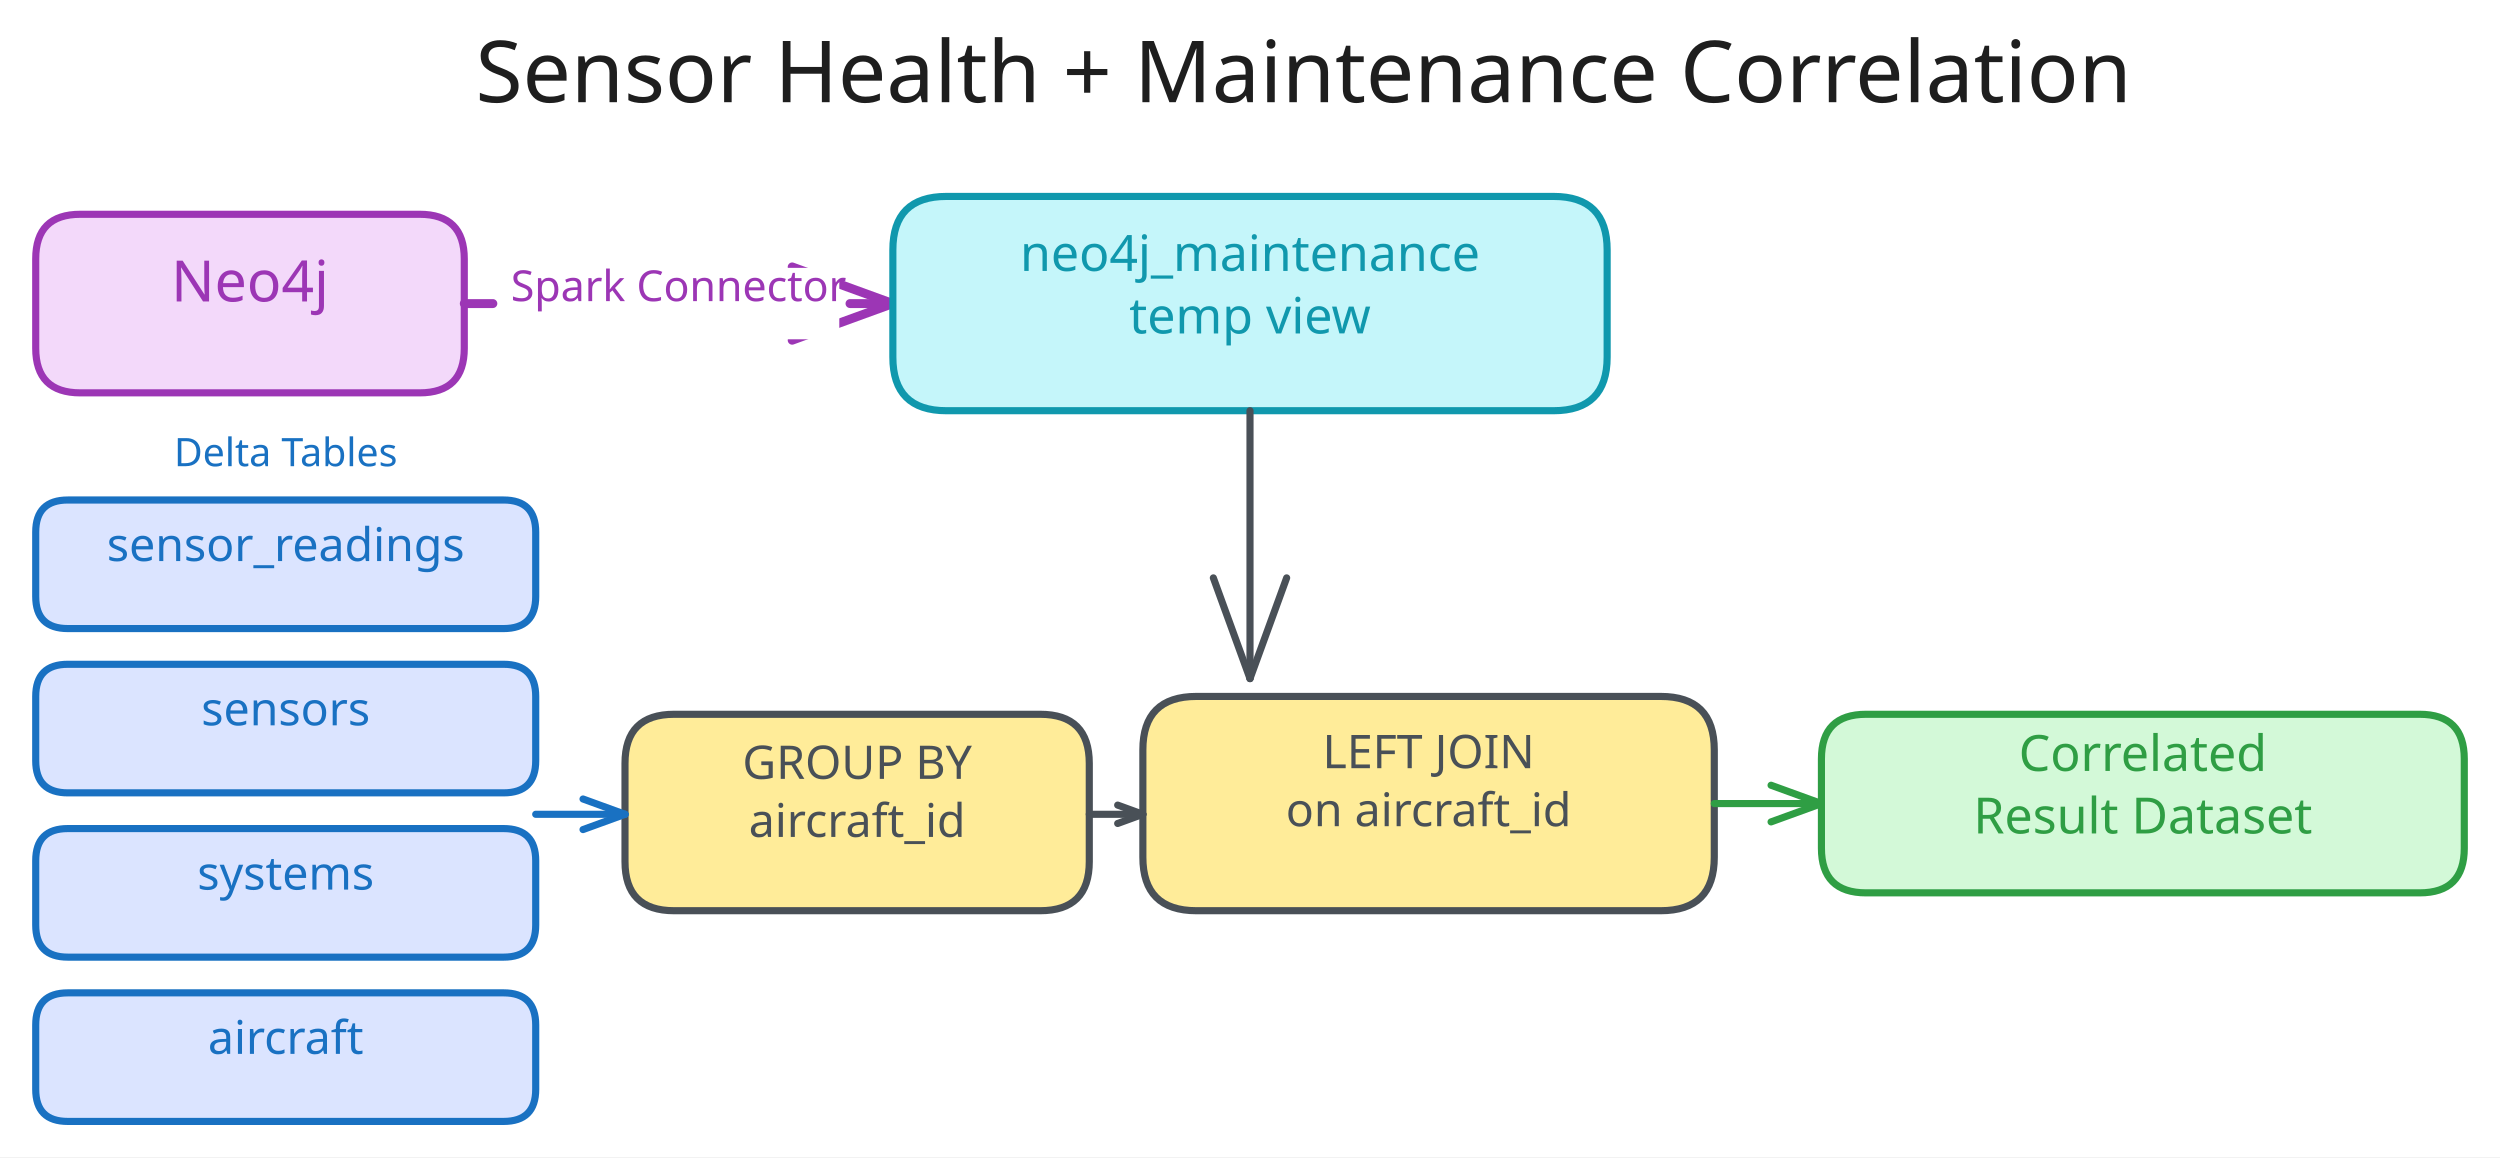
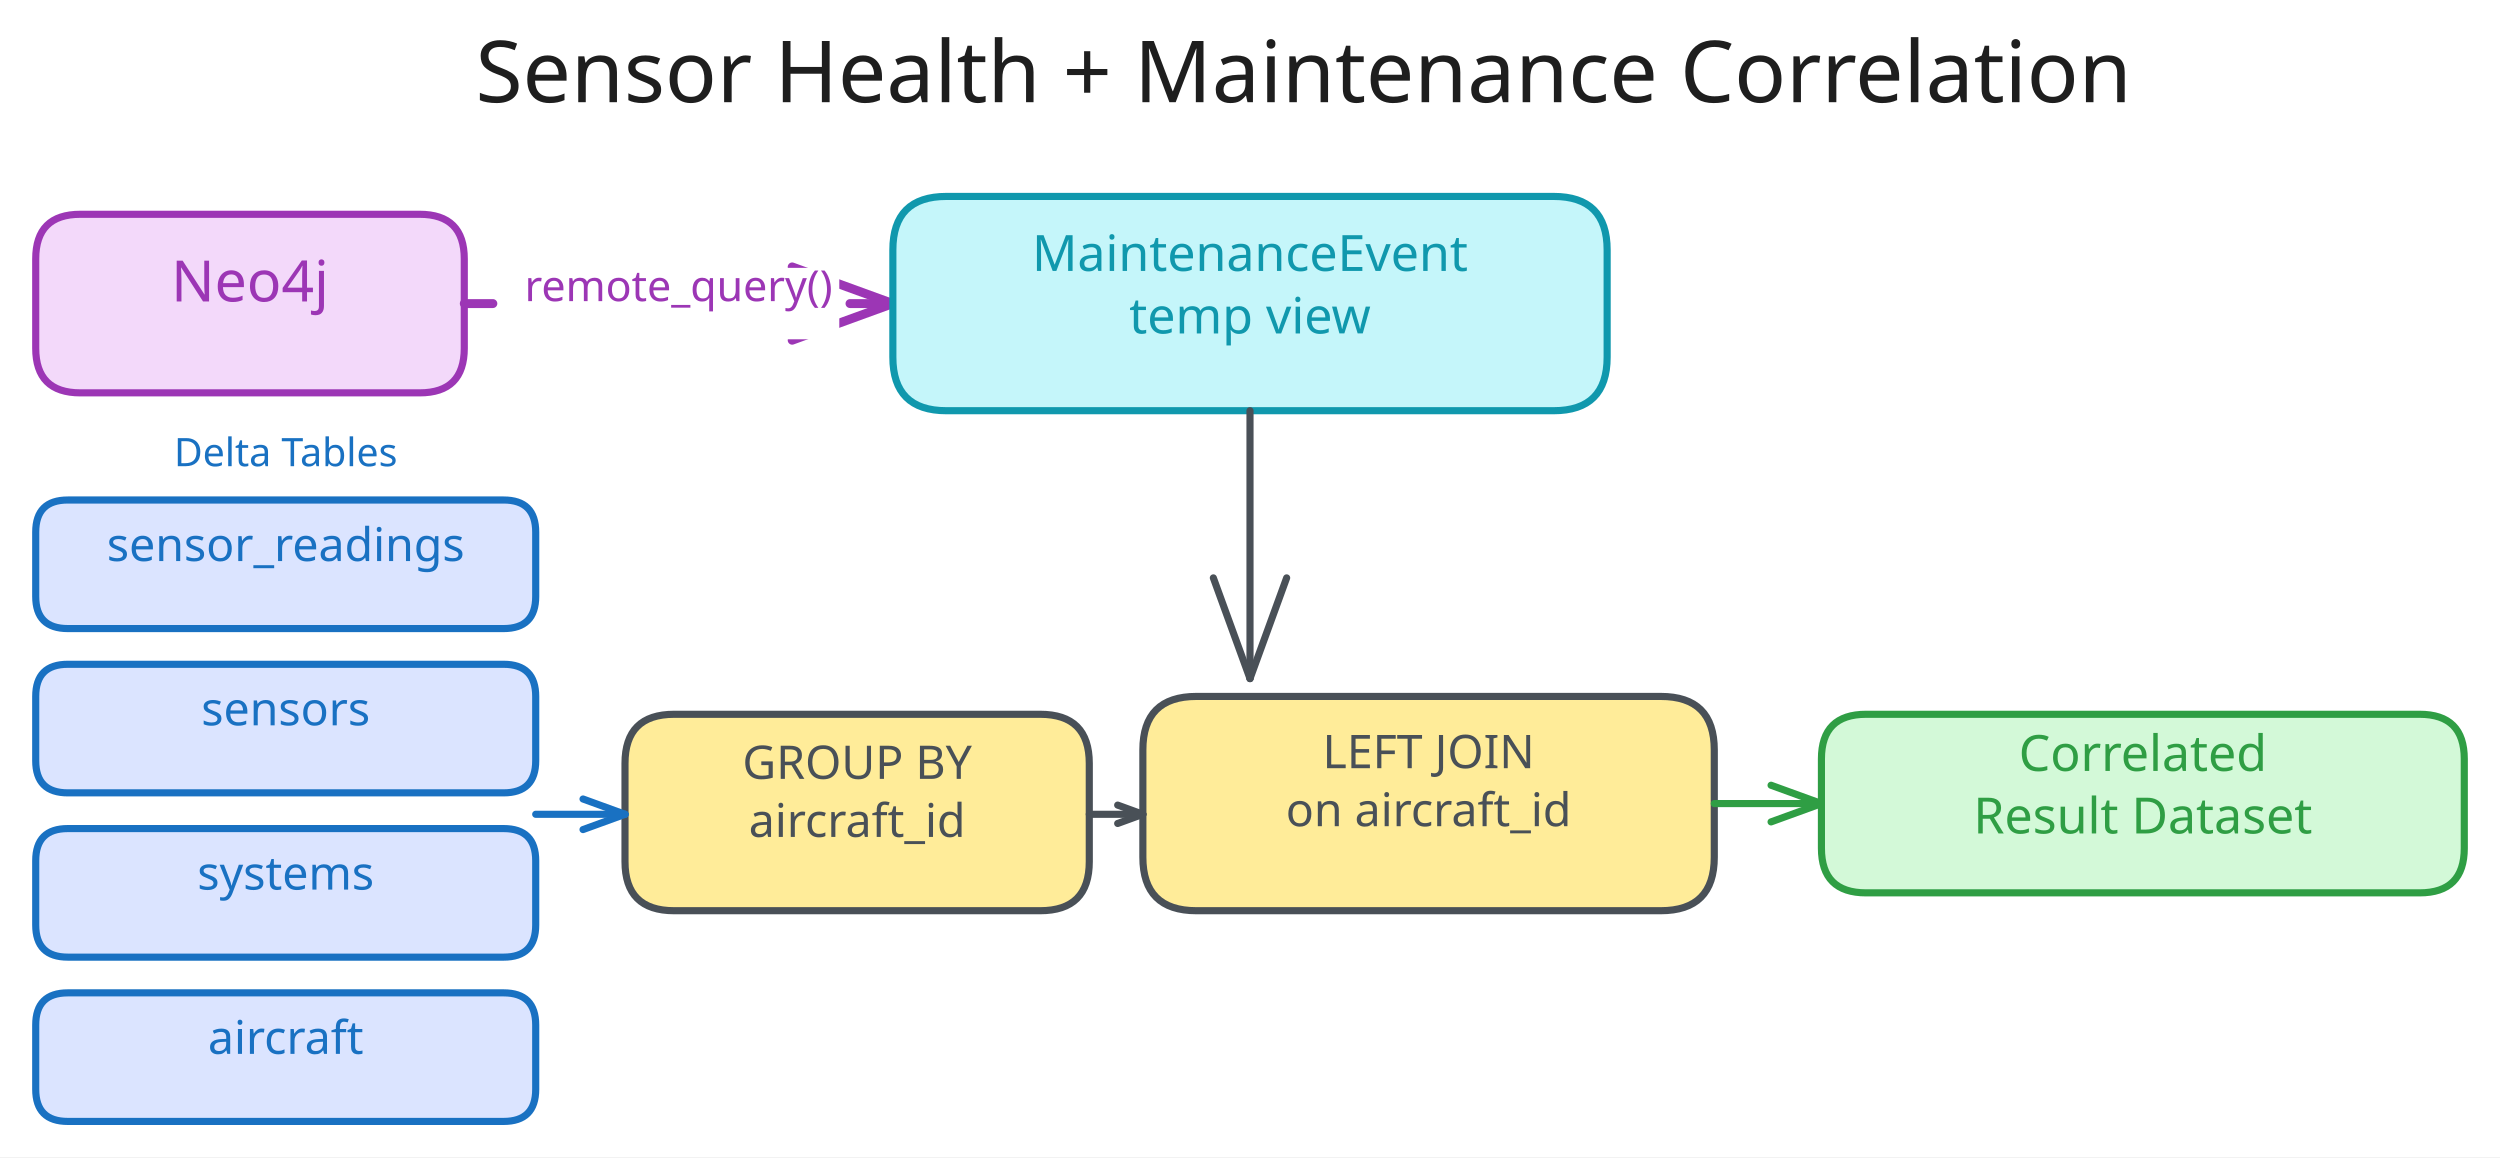
<svg xmlns="http://www.w3.org/2000/svg" version="1.1" viewBox="0 0 700 324" width="700" height="324">
  <defs>
    <style class="style-fonts">
      @font-face {
        font-family: "Virgil";
        src: url("https://unpkg.com/@excalidraw/excalidraw@undefined/dist/excalidraw-assets/Virgil.woff2");
      }
      @font-face {
        font-family: "Cascadia";
        src: url("https://unpkg.com/@excalidraw/excalidraw@undefined/dist/excalidraw-assets/Cascadia.woff2");
      }
      @font-face {
        font-family: "Assistant";
        src: url("https://unpkg.com/@excalidraw/excalidraw@undefined/dist/excalidraw-assets/Assistant-Regular.woff2");
      }
    </style>
  </defs>
  <rect x="0" y="0" width="700" height="324" fill="#ffffff" />
  <g transform="translate(140 10) rotate(0 225 15)">
    <text x="225" y="0" font-family="Segoe UI Emoji" font-size="24px" fill="#1e1e1e" text-anchor="middle" style="white-space: pre;" direction="ltr" dominant-baseline="text-before-edge">Sensor Health + Maintenance Correlation</text>
  </g>
  <g stroke-linecap="round" transform="translate(10 60) rotate(0 60 25)">
    <path d="M12.5 0 C39.91 0, 67.31 0, 107.5 0 C115.83 0, 120 4.17, 120 12.5 C120 18.41, 120 24.32, 120 37.5 C120 45.83, 115.83 50, 107.5 50 C81.98 50, 56.46 50, 12.5 50 C4.17 50, 0 45.83, 0 37.5 C0 28.95, 0 20.39, 0 12.5 C0 4.17, 4.17 0, 12.5 0" stroke="none" stroke-width="0" fill="#f3d9fa" />
    <path d="M12.5 0 C36.21 0, 59.92 0, 107.5 0 M12.5 0 C43.43 0, 74.36 0, 107.5 0 M107.5 0 C115.83 0, 120 4.17, 120 12.5 M107.5 0 C115.83 0, 120 4.17, 120 12.5 M120 12.5 C120 19.14, 120 25.78, 120 37.5 M120 12.5 C120 22.05, 120 31.61, 120 37.5 M120 37.5 C120 45.83, 115.83 50, 107.5 50 M120 37.5 C120 45.83, 115.83 50, 107.5 50 M107.5 50 C81 50, 54.49 50, 12.5 50 M107.5 50 C82.35 50, 57.21 50, 12.5 50 M12.5 50 C4.17 50, 0 45.83, 0 37.5 M12.5 50 C4.17 50, 0 45.83, 0 37.5 M0 37.5 C0 29.87, 0 22.23, 0 12.5 M0 37.5 C0 32.01, 0 26.52, 0 12.5 M0 12.5 C0 4.17, 4.17 0, 12.5 0 M0 12.5 C0 4.17, 4.17 0, 12.5 0" stroke="#9c36b5" stroke-width="2" fill="none" />
  </g>
  <g transform="translate(20 72) rotate(0 50 13)">
    <text x="50" y="0" font-family="Segoe UI Emoji" font-size="16px" fill="#9c36b5" text-anchor="middle" style="white-space: pre;" direction="ltr" dominant-baseline="text-before-edge">Neo4j</text>
  </g>
  <g mask="url(#mask-arrow_neo4j_to_spark)" stroke-linecap="round">
    <g transform="translate(130 85) rotate(0 60 0)">
      <path d="M0 0 C20 0, 100 0, 120 0" stroke="#9c36b5" stroke-width="2.5" fill="none" stroke-dasharray="8 10" />
    </g>
    <g transform="translate(130 85) rotate(0 60 0)">
      <path d="M91.81 10.26 C98.84 7.7, 105.88 5.14, 120 0" stroke="#9c36b5" stroke-width="2.5" fill="none" />
    </g>
    <g transform="translate(130 85) rotate(0 60 0)">
      <path d="M91.81 -10.26 C98.84 -7.7, 105.88 -5.14, 120 0" stroke="#9c36b5" stroke-width="2.5" fill="none" />
    </g>
  </g>
  <mask id="mask-arrow_neo4j_to_spark">
    <rect x="0" y="0" fill="#fff" width="350" height="185" />
    <rect x="145" y="75" fill="#000" width="90" height="20" opacity="1" />
  </mask>
  <g transform="translate(145 75) rotate(0 45 10)">
-     <text x="45" y="0" font-family="Segoe UI Emoji" font-size="12px" fill="#9c36b5" text-anchor="middle" style="white-space: pre;" direction="ltr" dominant-baseline="text-before-edge">Spark Connector</text>
+     <text x="45" y="0" font-family="Segoe UI Emoji" font-size="12px" fill="#9c36b5" text-anchor="middle" style="white-space: pre;" direction="ltr" dominant-baseline="text-before-edge">remote_query()</text>
  </g>
  <g stroke-linecap="round" transform="translate(250 55) rotate(0 100 30)">
    <path d="M15 0 C77.63 0, 140.26 0, 185 0 C195 0, 200 5, 200 15 C200 25.14, 200 35.27, 200 45 C200 55, 195 60, 185 60 C149.25 60, 113.49 60, 15 60 C5 60, 0 55, 0 45 C0 35.55, 0 26.1, 0 15 C0 5, 5 0, 15 0" stroke="none" stroke-width="0" fill="#c5f6fa" />
    <path d="M15 0 C57.43 0, 99.86 0, 185 0 M15 0 C51.31 0, 87.61 0, 185 0 M185 0 C195 0, 200 5, 200 15 M185 0 C195 0, 200 5, 200 15 M200 15 C200 25.07, 200 35.14, 200 45 M200 15 C200 25.21, 200 35.41, 200 45 M200 45 C200 55, 195 60, 185 60 M200 45 C200 55, 195 60, 185 60 M185 60 C126.91 60, 68.83 60, 15 60 M185 60 C129.25 60, 73.49 60, 15 60 M15 60 C5 60, 0 55, 0 45 M15 60 C5 60, 0 55, 0 45 M0 45 C0 37.42, 0 29.84, 0 15 M0 45 C0 35.24, 0 25.48, 0 15 M0 15 C0 5, 5 0, 15 0 M0 15 C0 5, 5 0, 15 0" stroke="#1098ad" stroke-width="2" fill="none" />
  </g>
  <g transform="translate(260 65) rotate(0 90 20)">
-     <text x="90" y="0" font-family="Segoe UI Emoji" font-size="14px" fill="#1098ad" text-anchor="middle" style="white-space: pre;" direction="ltr" dominant-baseline="text-before-edge">neo4j_maintenance</text>
+     <text x="90" y="0" font-family="Segoe UI Emoji" font-size="14px" fill="#1098ad" text-anchor="middle" style="white-space: pre;" direction="ltr" dominant-baseline="text-before-edge">MaintenanceEvent</text>
    <text x="90" y="17.5" font-family="Segoe UI Emoji" font-size="14px" fill="#1098ad" text-anchor="middle" style="white-space: pre;" direction="ltr" dominant-baseline="text-before-edge">temp view</text>
  </g>
  <g stroke-linecap="round">
    <g transform="translate(350 115) rotate(0 0 37.5)">
      <path d="M0 0 C0 12.5, 0 62.5, 0 75 M0 0 C0 12.5, 0 62.5, 0 75" stroke="#495057" stroke-width="2" fill="none" />
    </g>
    <g transform="translate(350 115) rotate(0 0 37.5)">
      <path d="M-10.26 46.81 C-7.7 53.85, -5.14 60.88, 0 75 M-10.26 46.81 C-6.59 56.89, -2.92 66.97, 0 75" stroke="#495057" stroke-width="2" fill="none" />
    </g>
    <g transform="translate(350 115) rotate(0 0 37.5)">
      <path d="M10.26 46.81 C7.7 53.85, 5.14 60.88, 0 75 M10.26 46.81 C6.59 56.89, 2.92 66.97, 0 75" stroke="#495057" stroke-width="2" fill="none" />
    </g>
  </g>
  <mask />
  <g stroke-linecap="round" transform="translate(10 140) rotate(0 70 18)">
    <path d="M9 0 C36.86 0, 64.72 0, 131 0 C137 0, 140 3, 140 9 C140 14.65, 140 20.3, 140 27 C140 33, 137 36, 131 36 C104.58 36, 78.15 36, 9 36 C3 36, 0 33, 0 27 C0 22.59, 0 18.19, 0 9 C0 3, 3 0, 9 0" stroke="none" stroke-width="0" fill="#dbe4ff" />
    <path d="M9 0 C39.45 0, 69.9 0, 131 0 M9 0 C37 0, 65.01 0, 131 0 M131 0 C137 0, 140 3, 140 9 M131 0 C137 0, 140 3, 140 9 M140 9 C140 15.99, 140 22.97, 140 27 M140 9 C140 14.56, 140 20.12, 140 27 M140 27 C140 33, 137 36, 131 36 M140 27 C140 33, 137 36, 131 36 M131 36 C83.58 36, 36.16 36, 9 36 M131 36 C85.2 36, 39.39 36, 9 36 M9 36 C3 36, 0 33, 0 27 M9 36 C3 36, 0 33, 0 27 M0 27 C0 21.37, 0 15.73, 0 9 M0 27 C0 20.62, 0 14.23, 0 9 M0 9 C0 3, 3 0, 9 0 M0 9 C0 3, 3 0, 9 0" stroke="#1971c2" stroke-width="2" fill="none" />
  </g>
  <g transform="translate(20 147) rotate(0 60 11)">
    <text x="60" y="0" font-family="Segoe UI Emoji" font-size="13px" fill="#1971c2" text-anchor="middle" style="white-space: pre;" direction="ltr" dominant-baseline="text-before-edge">sensor_readings</text>
  </g>
  <g stroke-linecap="round" transform="translate(10 186) rotate(0 70 18)">
    <path d="M9 0 C41.74 0, 74.48 0, 131 0 C137 0, 140 3, 140 9 C140 15.56, 140 22.13, 140 27 C140 33, 137 36, 131 36 C95.93 36, 60.87 36, 9 36 C3 36, 0 33, 0 27 C0 21.04, 0 15.07, 0 9 C0 3, 3 0, 9 0" stroke="none" stroke-width="0" fill="#dbe4ff" />
    <path d="M9 0 C39.45 0, 69.9 0, 131 0 M9 0 C54.57 0, 100.14 0, 131 0 M131 0 C137 0, 140 3, 140 9 M131 0 C137 0, 140 3, 140 9 M140 9 C140 13.02, 140 17.03, 140 27 M140 9 C140 14.18, 140 19.36, 140 27 M140 27 C140 33, 137 36, 131 36 M140 27 C140 33, 137 36, 131 36 M131 36 C104.15 36, 77.31 36, 9 36 M131 36 C105.74 36, 80.47 36, 9 36 M9 36 C3 36, 0 33, 0 27 M9 36 C3 36, 0 33, 0 27 M0 27 C0 21.84, 0 16.68, 0 9 M0 27 C0 21.47, 0 15.93, 0 9 M0 9 C0 3, 3 0, 9 0 M0 9 C0 3, 3 0, 9 0" stroke="#1971c2" stroke-width="2" fill="none" />
  </g>
  <g transform="translate(20 193) rotate(0 60 11)">
    <text x="60" y="0" font-family="Segoe UI Emoji" font-size="13px" fill="#1971c2" text-anchor="middle" style="white-space: pre;" direction="ltr" dominant-baseline="text-before-edge">sensors</text>
  </g>
  <g stroke-linecap="round" transform="translate(10 232) rotate(0 70 18)">
    <path d="M9 0 C46.61 0, 84.23 0, 131 0 C137 0, 140 3, 140 9 C140 12.88, 140 16.75, 140 27 C140 33, 137 36, 131 36 C87.29 36, 43.58 36, 9 36 C3 36, 0 33, 0 27 C0 23.08, 0 19.16, 0 9 C0 3, 3 0, 9 0" stroke="none" stroke-width="0" fill="#dbe4ff" />
    <path d="M9 0 C39.45 0, 69.91 0, 131 0 M9 0 C47.74 0, 86.47 0, 131 0 M131 0 C137 0, 140 3, 140 9 M131 0 C137 0, 140 3, 140 9 M140 9 C140 13.65, 140 18.29, 140 27 M140 9 C140 13.8, 140 18.61, 140 27 M140 27 C140 33, 137 36, 131 36 M140 27 C140 33, 137 36, 131 36 M131 36 C100.33 36, 69.66 36, 9 36 M131 36 C101.88 36, 72.75 36, 9 36 M9 36 C3 36, 0 33, 0 27 M9 36 C3 36, 0 33, 0 27 M0 27 C0 22.31, 0 17.63, 0 9 M0 27 C0 22.32, 0 17.63, 0 9 M0 9 C0 3, 3 0, 9 0 M0 9 C0 3, 3 0, 9 0" stroke="#1971c2" stroke-width="2" fill="none" />
  </g>
  <g transform="translate(20 239) rotate(0 60 11)">
    <text x="60" y="0" font-family="Segoe UI Emoji" font-size="13px" fill="#1971c2" text-anchor="middle" style="white-space: pre;" direction="ltr" dominant-baseline="text-before-edge">systems</text>
  </g>
  <g stroke-linecap="round" transform="translate(10 278) rotate(0 70 18)">
    <path d="M9 0 C51.49 0, 93.98 0, 131 0 C137 0, 140 3, 140 9 C140 13.79, 140 18.58, 140 27 C140 33, 137 36, 131 36 C103.05 36, 75.1 36, 9 36 C3 36, 0 33, 0 27 C0 21.52, 0 16.05, 0 9 C0 3, 3 0, 9 0" stroke="none" stroke-width="0" fill="#dbe4ff" />
    <path d="M9 0 C39.45 0, 69.91 0, 131 0 M9 0 C40.9 0, 72.81 0, 131 0 M131 0 C137 0, 140 3, 140 9 M131 0 C137 0, 140 3, 140 9 M140 9 C140 14.28, 140 19.55, 140 27 M140 9 C140 13.43, 140 17.85, 140 27 M140 27 C140 33, 137 36, 131 36 M140 27 C140 33, 137 36, 131 36 M131 36 C96.51 36, 62.01 36, 9 36 M131 36 C98.02 36, 65.03 36, 9 36 M9 36 C3 36, 0 33, 0 27 M9 36 C3 36, 0 33, 0 27 M0 27 C0 22.79, 0 18.58, 0 9 M0 27 C0 23.16, 0 19.33, 0 9 M0 9 C0 3, 3 0, 9 0 M0 9 C0 3, 3 0, 9 0" stroke="#1971c2" stroke-width="2" fill="none" />
  </g>
  <g transform="translate(20 285) rotate(0 60 11)">
    <text x="60" y="0" font-family="Segoe UI Emoji" font-size="13px" fill="#1971c2" text-anchor="middle" style="white-space: pre;" direction="ltr" dominant-baseline="text-before-edge">aircraft</text>
  </g>
  <g transform="translate(25 122) rotate(0 55 8)">
    <text x="55" y="0" font-family="Segoe UI Emoji" font-size="11px" fill="#1971c2" text-anchor="middle" style="white-space: pre;" direction="ltr" dominant-baseline="text-before-edge">Delta Tables</text>
  </g>
  <g stroke-linecap="round" transform="translate(175 200) rotate(0 65 27.5)">
    <path d="M13.75 0 C53.55 0, 93.34 0, 116.25 0 C125.42 0, 130 4.58, 130 13.75 C130 22.46, 130 31.18, 130 41.25 C130 50.42, 125.42 55, 116.25 55 C85.5 55, 54.76 55, 13.75 55 C4.58 55, 0 50.42, 0 41.25 C0 30.51, 0 19.76, 0 13.75 C0 4.58, 4.58 0, 13.75 0" stroke="none" stroke-width="0" fill="#ffec99" />
    <path d="M13.75 0 C39.34 0, 64.93 0, 116.25 0 M13.75 0 C34.81 0, 55.88 0, 116.25 0 M116.25 0 C125.42 0, 130 4.58, 130 13.75 M116.25 0 C125.42 0, 130 4.58, 130 13.75 M130 13.75 C130 22.77, 130 31.8, 130 41.25 M130 13.75 C130 19.94, 130 26.12, 130 41.25 M130 41.25 C130 50.42, 125.42 55, 116.25 55 M130 41.25 C130 50.42, 125.42 55, 116.25 55 M116.25 55 C84.06 55, 51.86 55, 13.75 55 M116.25 55 C85.3 55, 54.34 55, 13.75 55 M13.75 55 C4.58 55, 0 50.42, 0 41.25 M13.75 55 C4.58 55, 0 50.42, 0 41.25 M0 41.25 C0 35.54, 0 29.84, 0 13.75 M0 41.25 C0 31.19, 0 21.12, 0 13.75 M0 13.75 C0 4.58, 4.58 0, 13.75 0 M0 13.75 C0 4.58, 4.58 0, 13.75 0" stroke="#495057" stroke-width="2" fill="none" />
  </g>
  <g transform="translate(185 208) rotate(0 55 20)">
    <text x="55" y="0" font-family="Segoe UI Emoji" font-size="13px" fill="#495057" text-anchor="middle" style="white-space: pre;" direction="ltr" dominant-baseline="text-before-edge">GROUP BY</text>
    <text x="55" y="16.25" font-family="Segoe UI Emoji" font-size="13px" fill="#495057" text-anchor="middle" style="white-space: pre;" direction="ltr" dominant-baseline="text-before-edge">aircraft_id</text>
  </g>
  <g stroke-linecap="round">
    <g transform="translate(150 228) rotate(0 12.5 0)">
      <path d="M0 0 C4.17 0, 20.83 0, 25 0 M0 0 C4.17 0, 20.83 0, 25 0" stroke="#1971c2" stroke-width="2" fill="none" />
    </g>
    <g transform="translate(150 228) rotate(0 12.5 0)">
      <path d="M13.25 4.28 C16.19 3.21, 19.12 2.14, 25 0 M13.25 4.28 C17.36 2.78, 21.46 1.29, 25 0" stroke="#1971c2" stroke-width="2" fill="none" />
    </g>
    <g transform="translate(150 228) rotate(0 12.5 0)">
      <path d="M13.25 -4.28 C16.19 -3.21, 19.12 -2.14, 25 0 M13.25 -4.28 C17.36 -2.78, 21.46 -1.29, 25 0" stroke="#1971c2" stroke-width="2" fill="none" />
    </g>
  </g>
  <mask />
  <g stroke-linecap="round" transform="translate(320 195) rotate(0 80 30)">
    <path d="M15 0 C47.27 0, 79.53 0, 145 0 C155 0, 160 5, 160 15 C160 23.79, 160 32.57, 160 45 C160 55, 155 60, 145 60 C105.19 60, 65.38 60, 15 60 C5 60, 0 55, 0 45 C0 35.39, 0 25.77, 0 15 C0 5, 5 0, 15 0" stroke="none" stroke-width="0" fill="#ffec99" />
    <path d="M15 0 C47.45 0, 79.91 0, 145 0 M15 0 C43.79 0, 72.58 0, 145 0 M145 0 C155 0, 160 5, 160 15 M145 0 C155 0, 160 5, 160 15 M160 15 C160 26.42, 160 37.84, 160 45 M160 15 C160 26.81, 160 38.61, 160 45 M160 45 C160 55, 155 60, 145 60 M160 45 C160 55, 155 60, 145 60 M145 60 C98.06 60, 51.11 60, 15 60 M145 60 C99.57 60, 54.14 60, 15 60 M15 60 C5 60, 0 55, 0 45 M15 60 C5 60, 0 55, 0 45 M0 45 C0 36.96, 0 28.92, 0 15 M0 45 C0 33.14, 0 21.29, 0 15 M0 15 C0 5, 5 0, 15 0 M0 15 C0 5, 5 0, 15 0" stroke="#495057" stroke-width="2" fill="none" />
  </g>
  <g transform="translate(330 205) rotate(0 70 20)">
    <text x="70" y="0" font-family="Segoe UI Emoji" font-size="13px" fill="#495057" text-anchor="middle" style="white-space: pre;" direction="ltr" dominant-baseline="text-before-edge">LEFT JOIN</text>
    <text x="70" y="16.25" font-family="Segoe UI Emoji" font-size="13px" fill="#495057" text-anchor="middle" style="white-space: pre;" direction="ltr" dominant-baseline="text-before-edge">on aircraft_id</text>
  </g>
  <g stroke-linecap="round">
    <g transform="translate(305 228) rotate(0 7.5 0)">
      <path d="M0 0 C2.5 0, 12.5 0, 15 0 M0 0 C2.5 0, 12.5 0, 15 0" stroke="#495057" stroke-width="2" fill="none" />
    </g>
    <g transform="translate(305 228) rotate(0 7.5 0)">
      <path d="M7.95 2.57 C9.71 1.92, 11.47 1.28, 15 0 M7.95 2.57 C10.53 1.63, 13.1 0.69, 15 0" stroke="#495057" stroke-width="2" fill="none" />
    </g>
    <g transform="translate(305 228) rotate(0 7.5 0)">
      <path d="M7.95 -2.57 C9.71 -1.92, 11.47 -1.28, 15 0 M7.95 -2.57 C10.53 -1.63, 13.1 -0.69, 15 0" stroke="#495057" stroke-width="2" fill="none" />
    </g>
  </g>
  <mask />
  <g stroke-linecap="round" transform="translate(510 200) rotate(0 90 25)">
    <path d="M12.5 0 C60.26 0, 108.03 0, 167.5 0 C175.83 0, 180 4.17, 180 12.5 C180 19.22, 180 25.95, 180 37.5 C180 45.83, 175.83 50, 167.5 50 C119.06 50, 70.63 50, 12.5 50 C4.17 50, 0 45.83, 0 37.5 C0 31.25, 0 24.99, 0 12.5 C0 4.17, 4.17 0, 12.5 0" stroke="none" stroke-width="0" fill="#d3f9d8" />
    <path d="M12.5 0 C51.2 0, 89.9 0, 167.5 0 M12.5 0 C49.31 0, 86.11 0, 167.5 0 M167.5 0 C175.83 0, 180 4.17, 180 12.5 M167.5 0 C175.83 0, 180 4.17, 180 12.5 M180 12.5 C180 18.33, 180 24.16, 180 37.5 M180 12.5 C180 21.55, 180 30.61, 180 37.5 M180 37.5 C180 45.83, 175.83 50, 167.5 50 M180 37.5 C180 45.83, 175.83 50, 167.5 50 M167.5 50 C135.24 50, 102.98 50, 12.5 50 M167.5 50 C105.98 50, 44.46 50, 12.5 50 M12.5 50 C4.17 50, 0 45.83, 0 37.5 M12.5 50 C4.17 50, 0 45.83, 0 37.5 M0 37.5 C0 29.29, 0 21.08, 0 12.5 M0 37.5 C0 31.89, 0 26.28, 0 12.5 M0 12.5 C0 4.17, 4.17 0, 12.5 0 M0 12.5 C0 4.17, 4.17 0, 12.5 0" stroke="#2f9e44" stroke-width="2" fill="none" />
  </g>
  <g transform="translate(520 205) rotate(0 80 20)">
    <text x="80" y="0" font-family="Segoe UI Emoji" font-size="14px" fill="#2f9e44" text-anchor="middle" style="white-space: pre;" direction="ltr" dominant-baseline="text-before-edge">Correlated</text>
    <text x="80" y="17.5" font-family="Segoe UI Emoji" font-size="14px" fill="#2f9e44" text-anchor="middle" style="white-space: pre;" direction="ltr" dominant-baseline="text-before-edge">Result Dataset</text>
  </g>
  <g stroke-linecap="round">
    <g transform="translate(480 225) rotate(0 15 0)">
      <path d="M0 0 C5 0, 25 0, 30 0 M0 0 C5 0, 25 0, 30 0" stroke="#2f9e44" stroke-width="2" fill="none" />
    </g>
    <g transform="translate(480 225) rotate(0 15 0)">
      <path d="M15.9 5.13 C19.42 3.85, 22.94 2.57, 30 0 M15.9 5.13 C21.28 3.17, 26.66 1.22, 30 0" stroke="#2f9e44" stroke-width="2" fill="none" />
    </g>
    <g transform="translate(480 225) rotate(0 15 0)">
      <path d="M15.9 -5.13 C19.42 -3.85, 22.94 -2.57, 30 0 M15.9 -5.13 C21.28 -3.17, 26.66 -1.22, 30 0" stroke="#2f9e44" stroke-width="2" fill="none" />
    </g>
  </g>
  <mask />
</svg>
